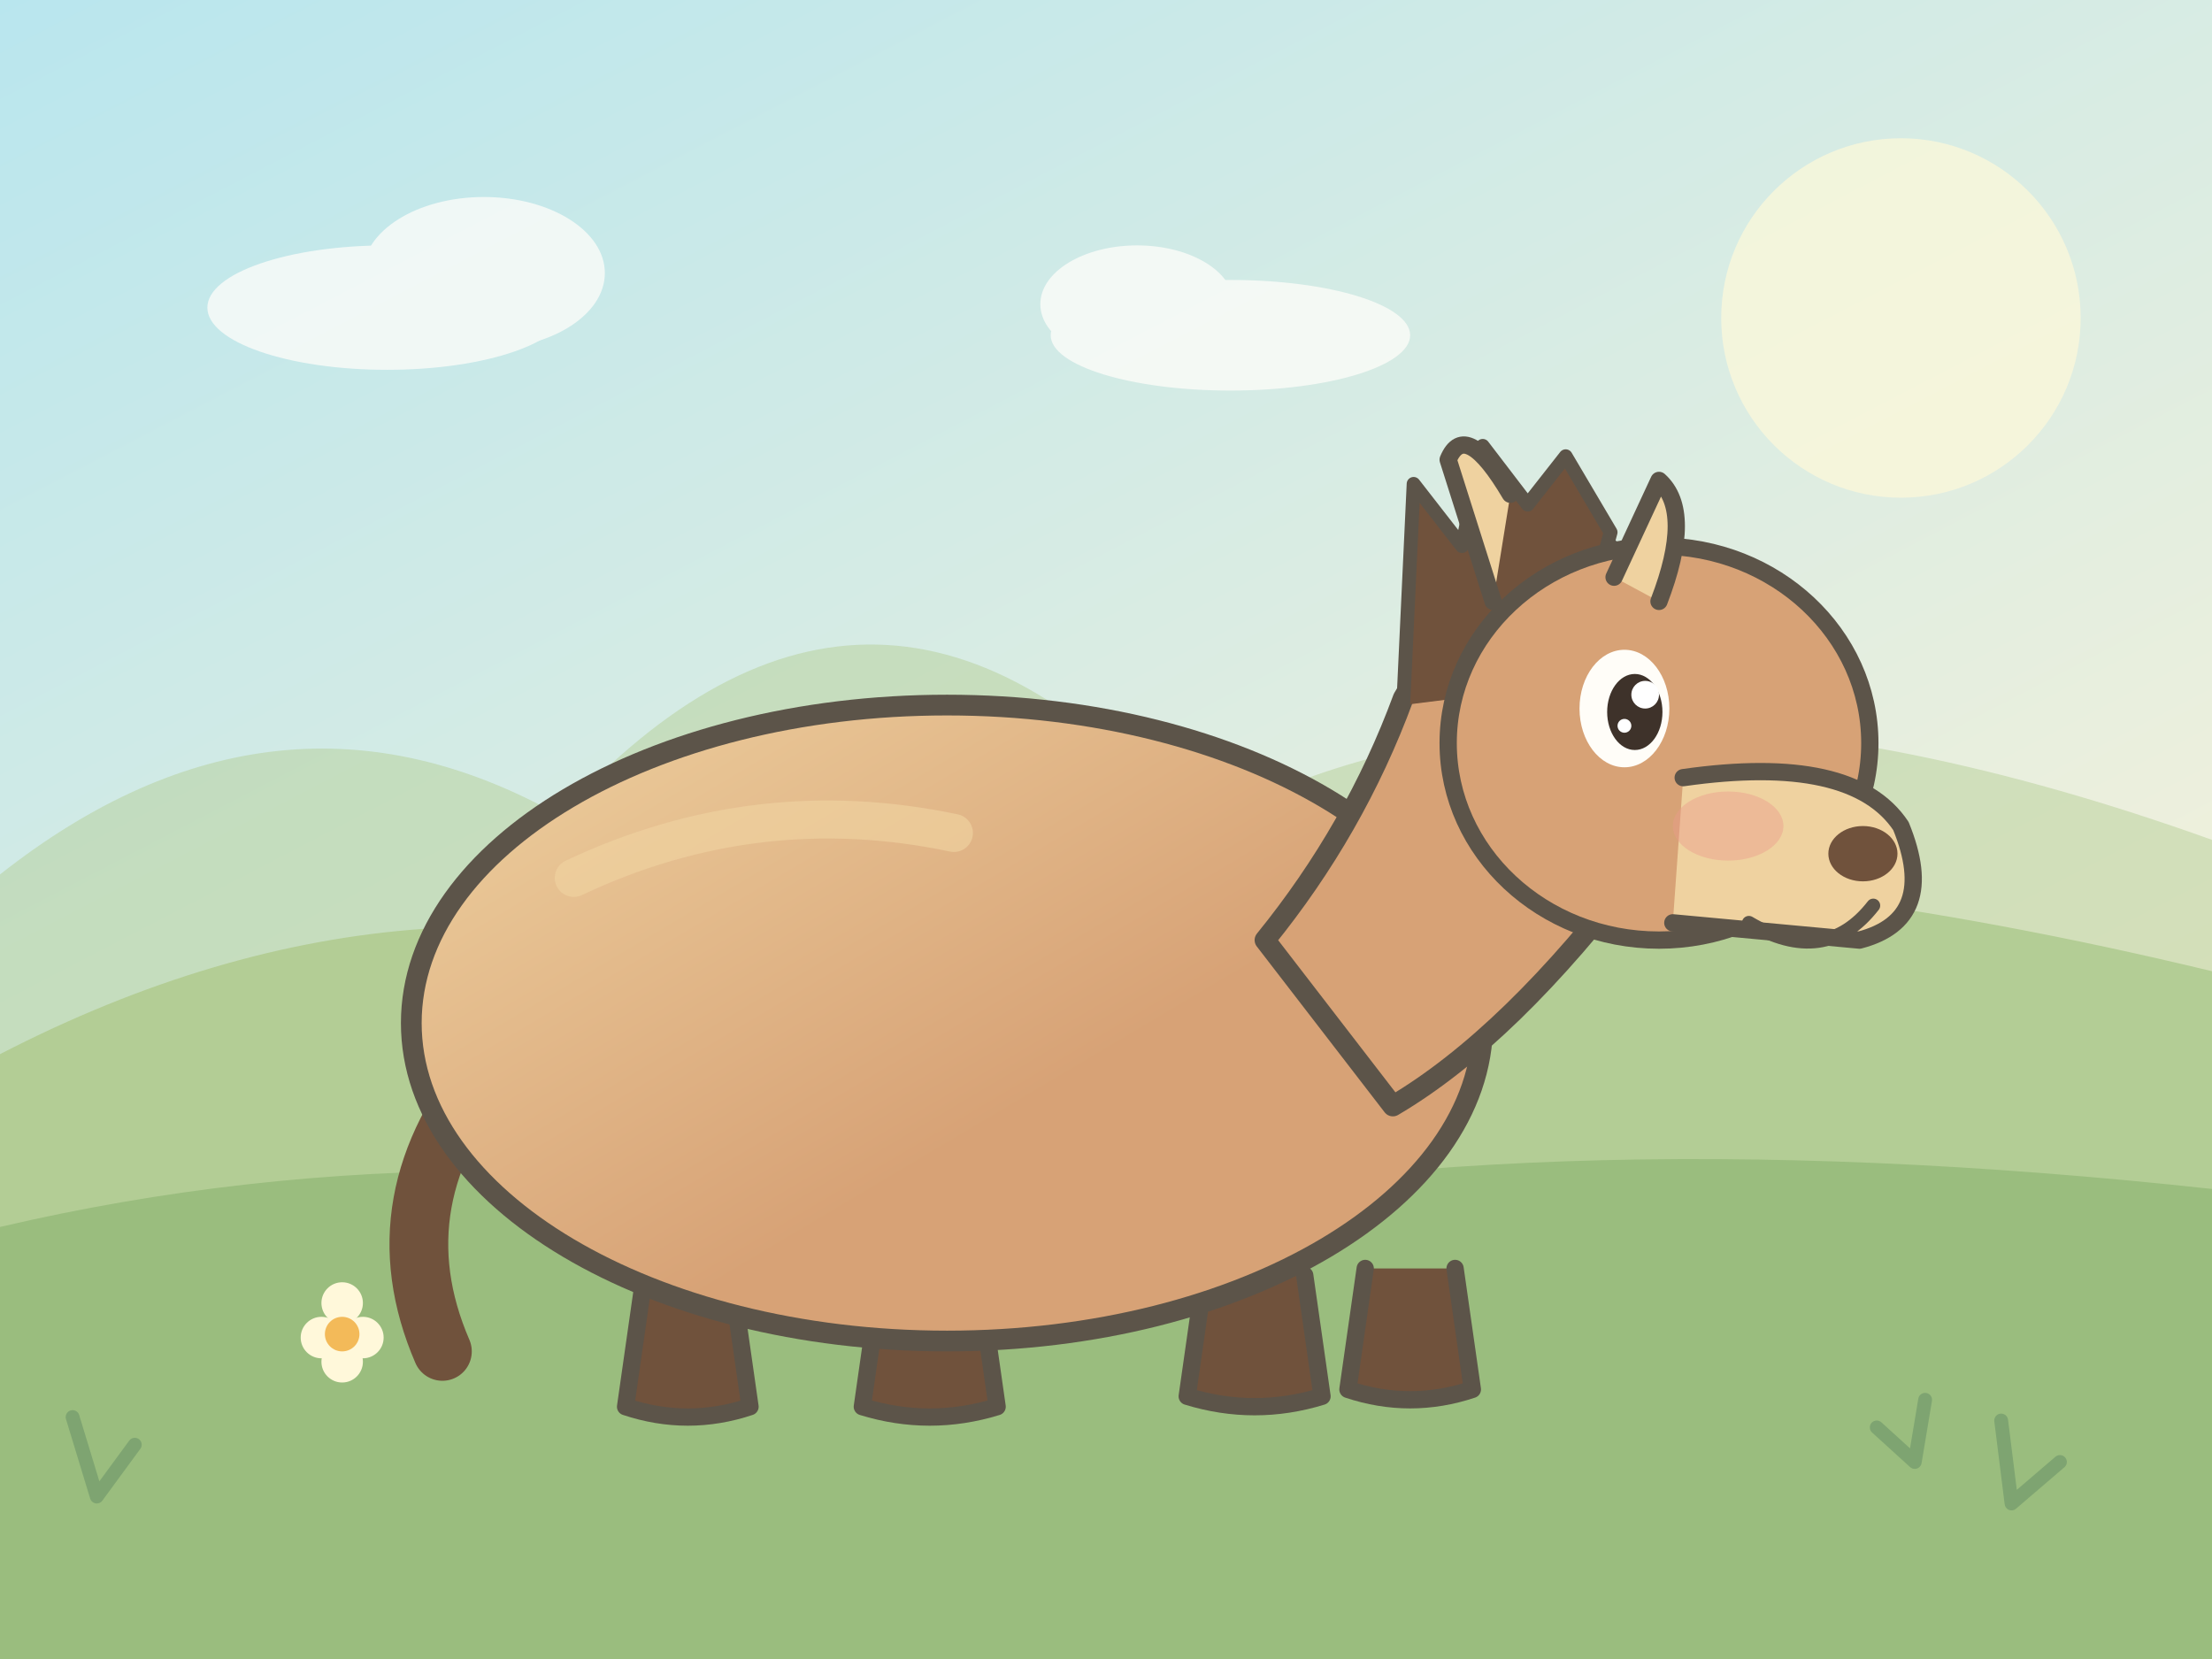
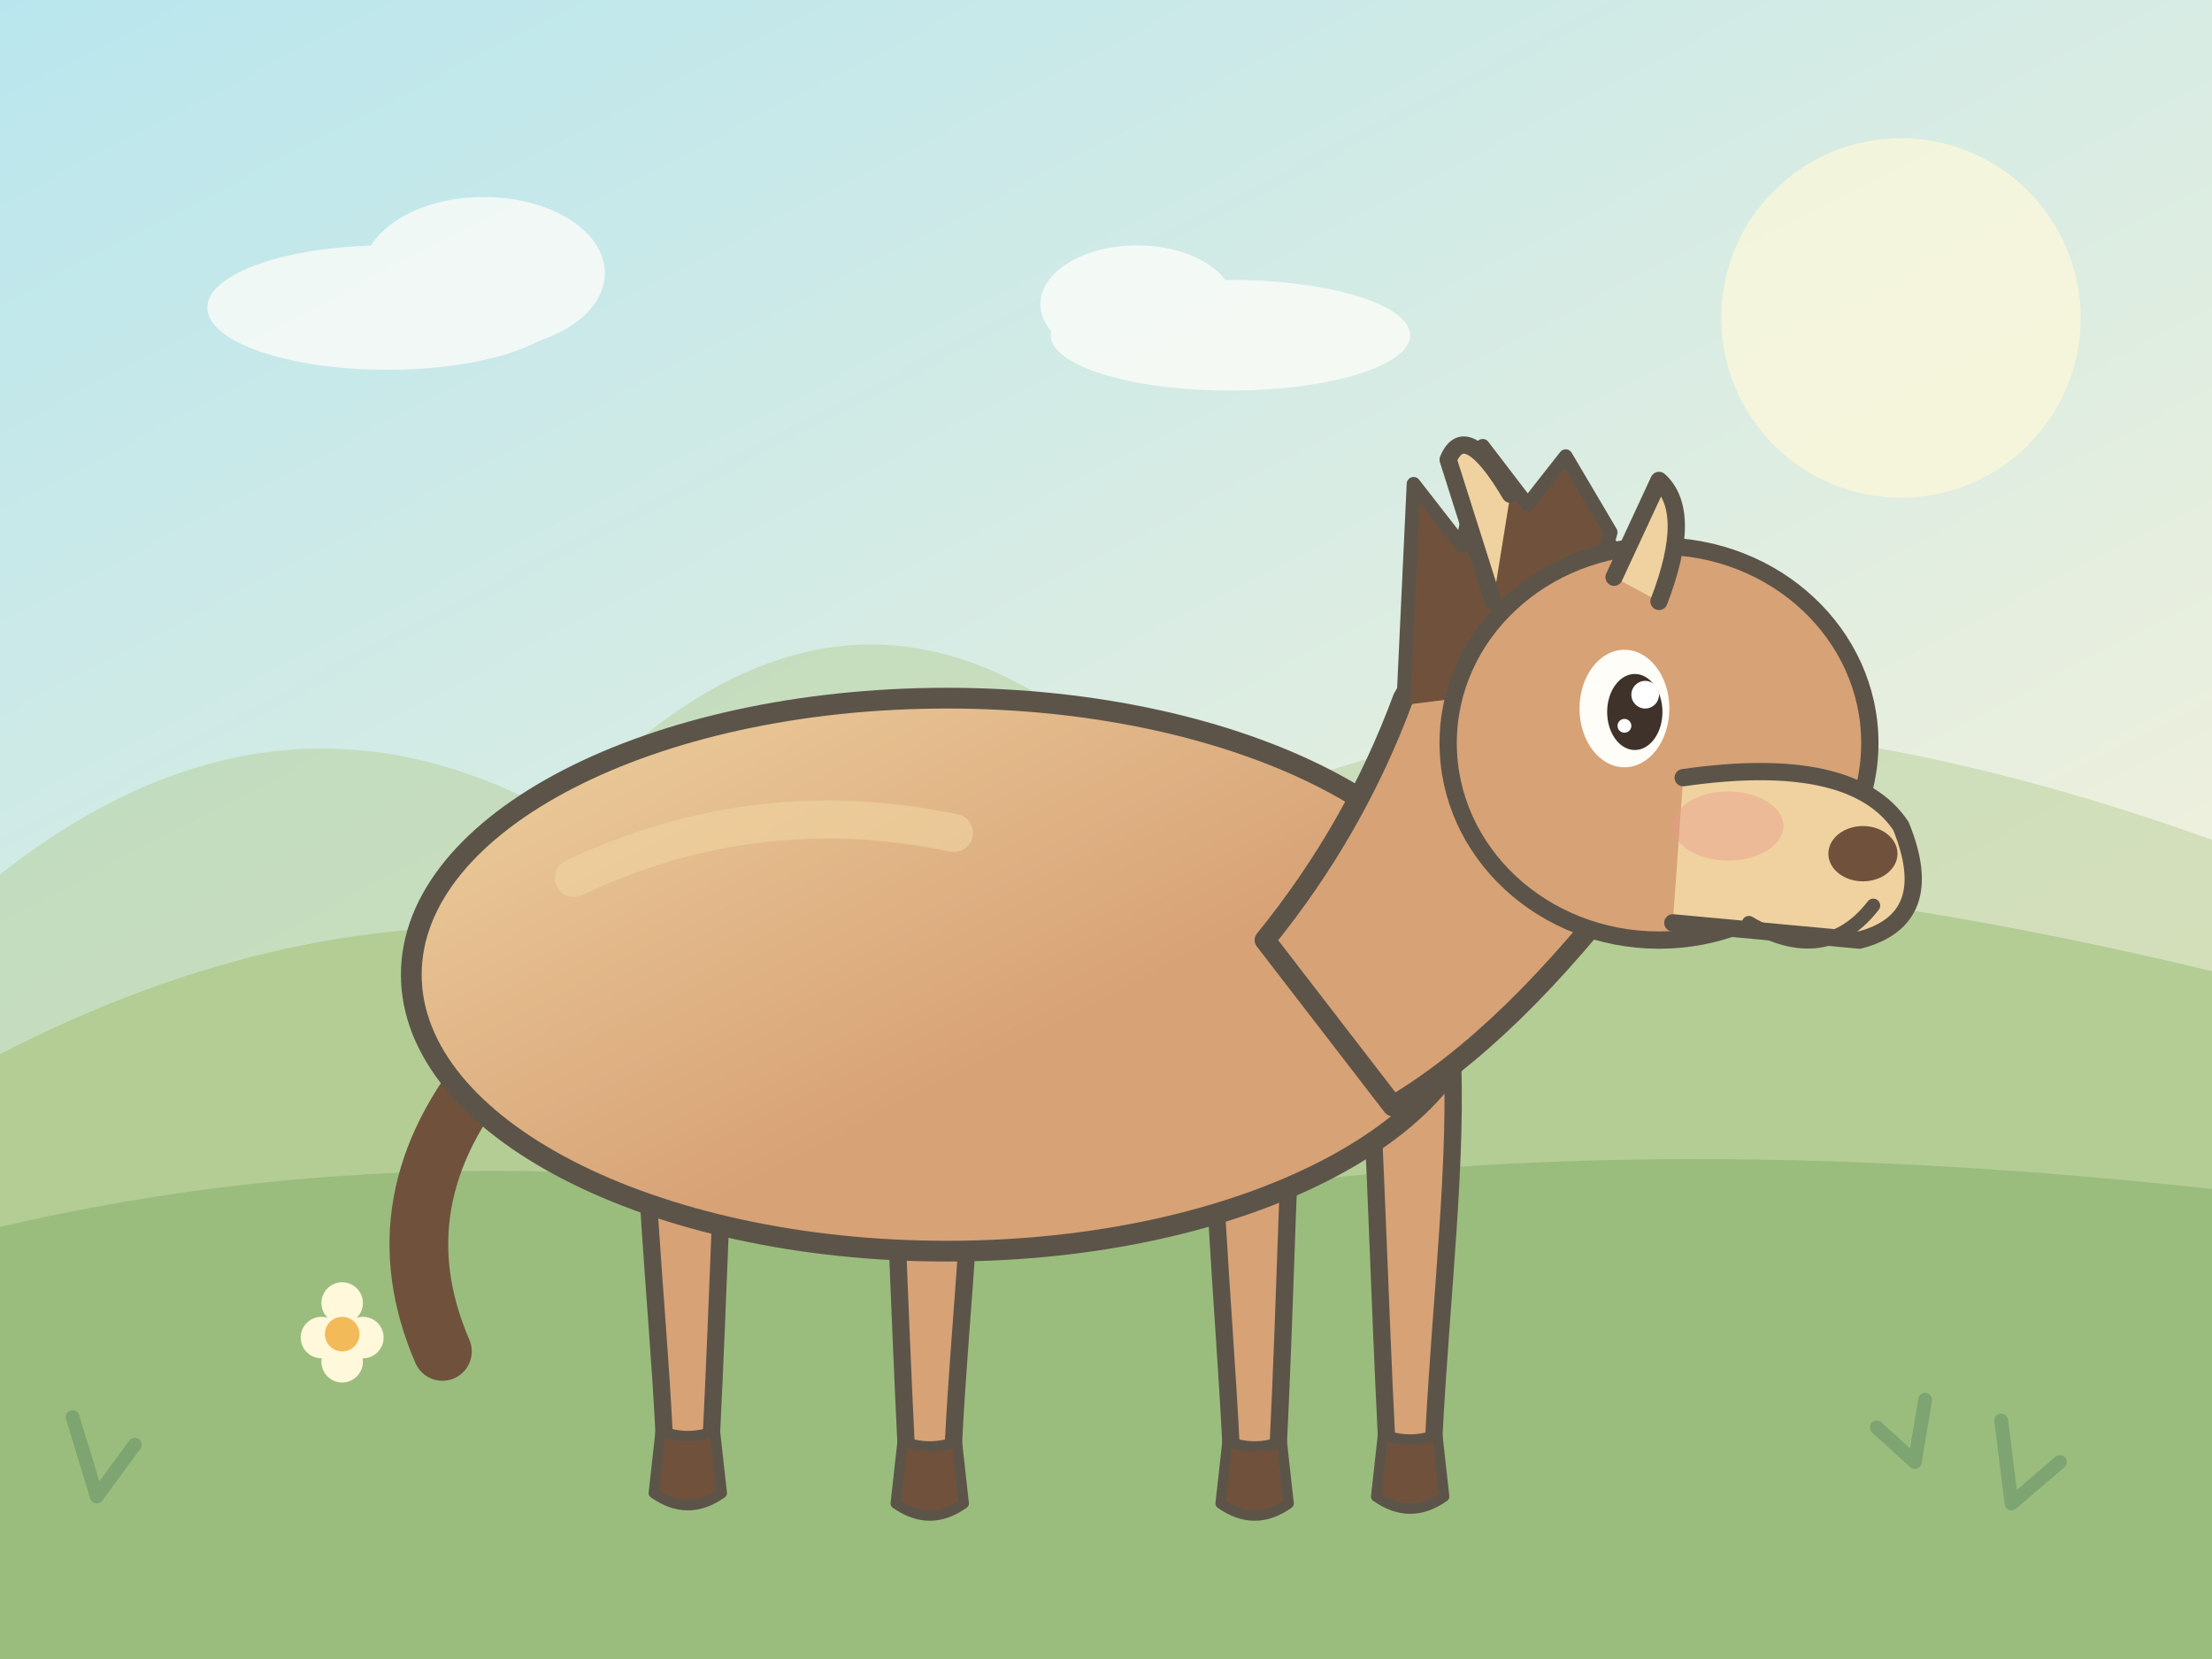
<svg xmlns="http://www.w3.org/2000/svg" viewBox="0 0 640 480" role="img" aria-label="Хөөрхөн зурагт дүрслэл">
  <defs>
    <linearGradient id="sky" x1="0" x2=".7" y1="0" y2="1">
      <stop stop-color="#b9e6ee" />
      <stop offset="1" stop-color="#faf2d8" />
    </linearGradient>
    <linearGradient id="fur" x1="0" x2="1" y1="0" y2="1">
      <stop stop-color="#efd2a0" />
      <stop offset=".6" stop-color="#d7a276" />
      <stop offset="1" stop-color="#d7a276" />
    </linearGradient>
    <filter id="paper">
      <feTurbulence type="fractalNoise" baseFrequency=".12" numOctaves="2" seed="4" result="noise" />
      <feColorMatrix in="noise" type="saturate" values="0" result="gray" />
      <feBlend in="SourceGraphic" in2="gray" mode="soft-light" />
    </filter>
  </defs>
  <rect width="640" height="480" fill="url(#sky)" />
  <circle cx="550" cy="92" r="52" fill="#fff9d9" opacity=".68" />
  <path d="M0 253 Q80 190 162 236 Q254 135 345 240 Q459 178 640 243 L640 480H0Z" fill="#b3cd95" opacity=".48" />
  <path d="M0 305 Q124 241 242 288 Q391 221 640 281V480H0Z" fill="#b3cd95" />
  <path d="M0 355 Q141 322 296 356 Q438 322 640 344V480H0Z" fill="#9abd7e" />
  <g fill="#fffdfa" opacity=".75">
    <ellipse cx="112" cy="89" rx="52" ry="18" />
    <ellipse cx="140" cy="79" rx="35" ry="22" />
    <ellipse cx="356" cy="97" rx="52" ry="16" />
    <ellipse cx="329" cy="88" rx="28" ry="17" />
  </g>
  <g stroke-linejoin="round" stroke-linecap="round">
    <path d="M143 307 Q109 347 128 391" stroke="#70523c" stroke-width="17" fill="none" stroke-linecap="round" />
-     <path d="M 186 372 L 181 407 Q 199 413 217 407 L 212 372" fill="#70523c" stroke="#5c5449" stroke-width="5" />
-     <path d="M 254.5 372 L 249.5 407 Q 269 413 288.5 407 L 283.5 372" fill="#70523c" stroke="#5c5449" stroke-width="5" />
-     <path d="M 348.5 369 L 343.5 404 Q 363 410 382.5 404 L 377.5 369" fill="#70523c" stroke="#5c5449" stroke-width="5" />
-     <path d="M 395 367 L 390 402 Q 408 408 426 402 L 421 367" fill="#70523c" stroke="#5c5449" stroke-width="5" />
-     <ellipse cx="274" cy="296" rx="155" ry="92" fill="url(#fur)" stroke="#5c5449" stroke-width="6" />
+     <path d="M 187 300 C 185 332 190.16 375 192.16 415 Q 192.16 432 199 432 Q 205.84 432 205.84 415 C 207.84 375 209 332 211 300 Z" fill="#d7a276" stroke="#5c5449" stroke-width="5" stroke-linejoin="round" />
+     <path d="M 191.16 414 Q 199 417 206.84 414 L 208.84 432 Q 199 439 189.16 432 Z" fill="#70523c" stroke="#5c5449" stroke-width="3" />
+     <path d="M 257 305 C 259 337 260.16 378 262.16 418 Q 262.16 435 269 435 Q 275.84 435 275.84 418 C 277.84 378 283 337 281 305 Z" fill="#d7a276" stroke="#5c5449" stroke-width="5" stroke-linejoin="round" />
+     <path d="M 261.16 417 Q 269 420 276.84 417 L 278.84 435 Q 269 442 259.16 435 Z" fill="#70523c" stroke="#5c5449" stroke-width="3" />
+     <path d="M 351 293 C 349 325 354.16 378 356.16 418 Q 356.16 435 363 435 Q 369.84 435 369.84 418 C 371.84 378 373 325 375 293 Z" fill="#d7a276" stroke="#5c5449" stroke-width="5" stroke-linejoin="round" />
+     <path d="M 355.16 417 Q 363 420 370.84 417 L 372.84 435 Q 363 442 353.16 435 Z" fill="#70523c" stroke="#5c5449" stroke-width="3" />
+     <path d="M 396 302 C 398 334 399.16 376 401.16 416 Q 401.16 433 408 433 Q 414.84 433 414.84 416 C 416.84 376 422 334 420 302 Z" fill="#d7a276" stroke="#5c5449" stroke-width="5" stroke-linejoin="round" />
+     <path d="M 400.16 415 Q 408 418 415.84 415 L 417.84 433 Q 408 440 398.16 433 Z" fill="#70523c" stroke="#5c5449" stroke-width="3" />
+     <ellipse cx="274" cy="282" rx="155" ry="80" fill="url(#fur)" stroke="#5c5449" stroke-width="6" />
    <path d="M366 272 Q392 240 406 202 L434 155 Q466 145 477 177 L474 251 Q437 300 403 320 Z" fill="#d7a276" stroke="#5c5449" stroke-width="6" />
    <path d="M406 204L409 140L423 158L429 129L442 146L453 132L466 154L454 198" fill="#70523c" stroke="#5c5449" stroke-width="4" stroke-linejoin="round" />
    <ellipse cx="480" cy="215" rx="61" ry="57" fill="#d7a276" stroke="#5c5449" stroke-width="5" />
    <path d="M487 225 Q536 218 550 239 Q561 266 538 272 L484 267" fill="#efd2a0" stroke="#5c5449" stroke-width="5" />
    <path d="M432 174 L419 133 Q424 121 437 143 M467 167L480 139 Q490 148 480 174" fill="#efd2a0" stroke="#5c5449" stroke-width="5" />
    <g transform="translate(470 205) scale(1)">
      <ellipse rx="13" ry="17" fill="#fffdf8" />
      <ellipse cx="3" cy="1" rx="8" ry="11" fill="#3e322a" />
      <circle cx="6" cy="-4" r="4" fill="white" />
      <circle cx="0" cy="5" r="2" fill="white" />
    </g>
    <ellipse cx="500" cy="239" rx="16" ry="10" fill="#eb9b8a" opacity=".43" />
    <ellipse cx="539" cy="247" rx="10" ry="8" fill="#70523c" />
    <path d="M506 267 Q528 280 542 262" fill="none" stroke="#5c5449" stroke-width="4" />
    <path d="M166 254 Q219 229 276 241" fill="none" stroke="#efd2a0" stroke-width="11" stroke-linecap="round" opacity=".65" />
  </g>
  <g>
    <g fill="#fff8da">
      <circle cx="93" cy="387" r="6" />
      <circle cx="105" cy="387" r="6" />
      <circle cx="99" cy="377" r="6" />
      <circle cx="99" cy="394" r="6" />
      <circle cx="99" cy="386" r="5" fill="#f3ba59" />
    </g>
  </g>
  <g fill="none" stroke="#6f976a" stroke-width="4" stroke-linecap="round" opacity=".65">
    <path d="M28 433l-7-23m7 23 11-15m543 17-3-24m3 24 14-12m-42 0 3-18m-3 18-11-10" />
  </g>
</svg>
